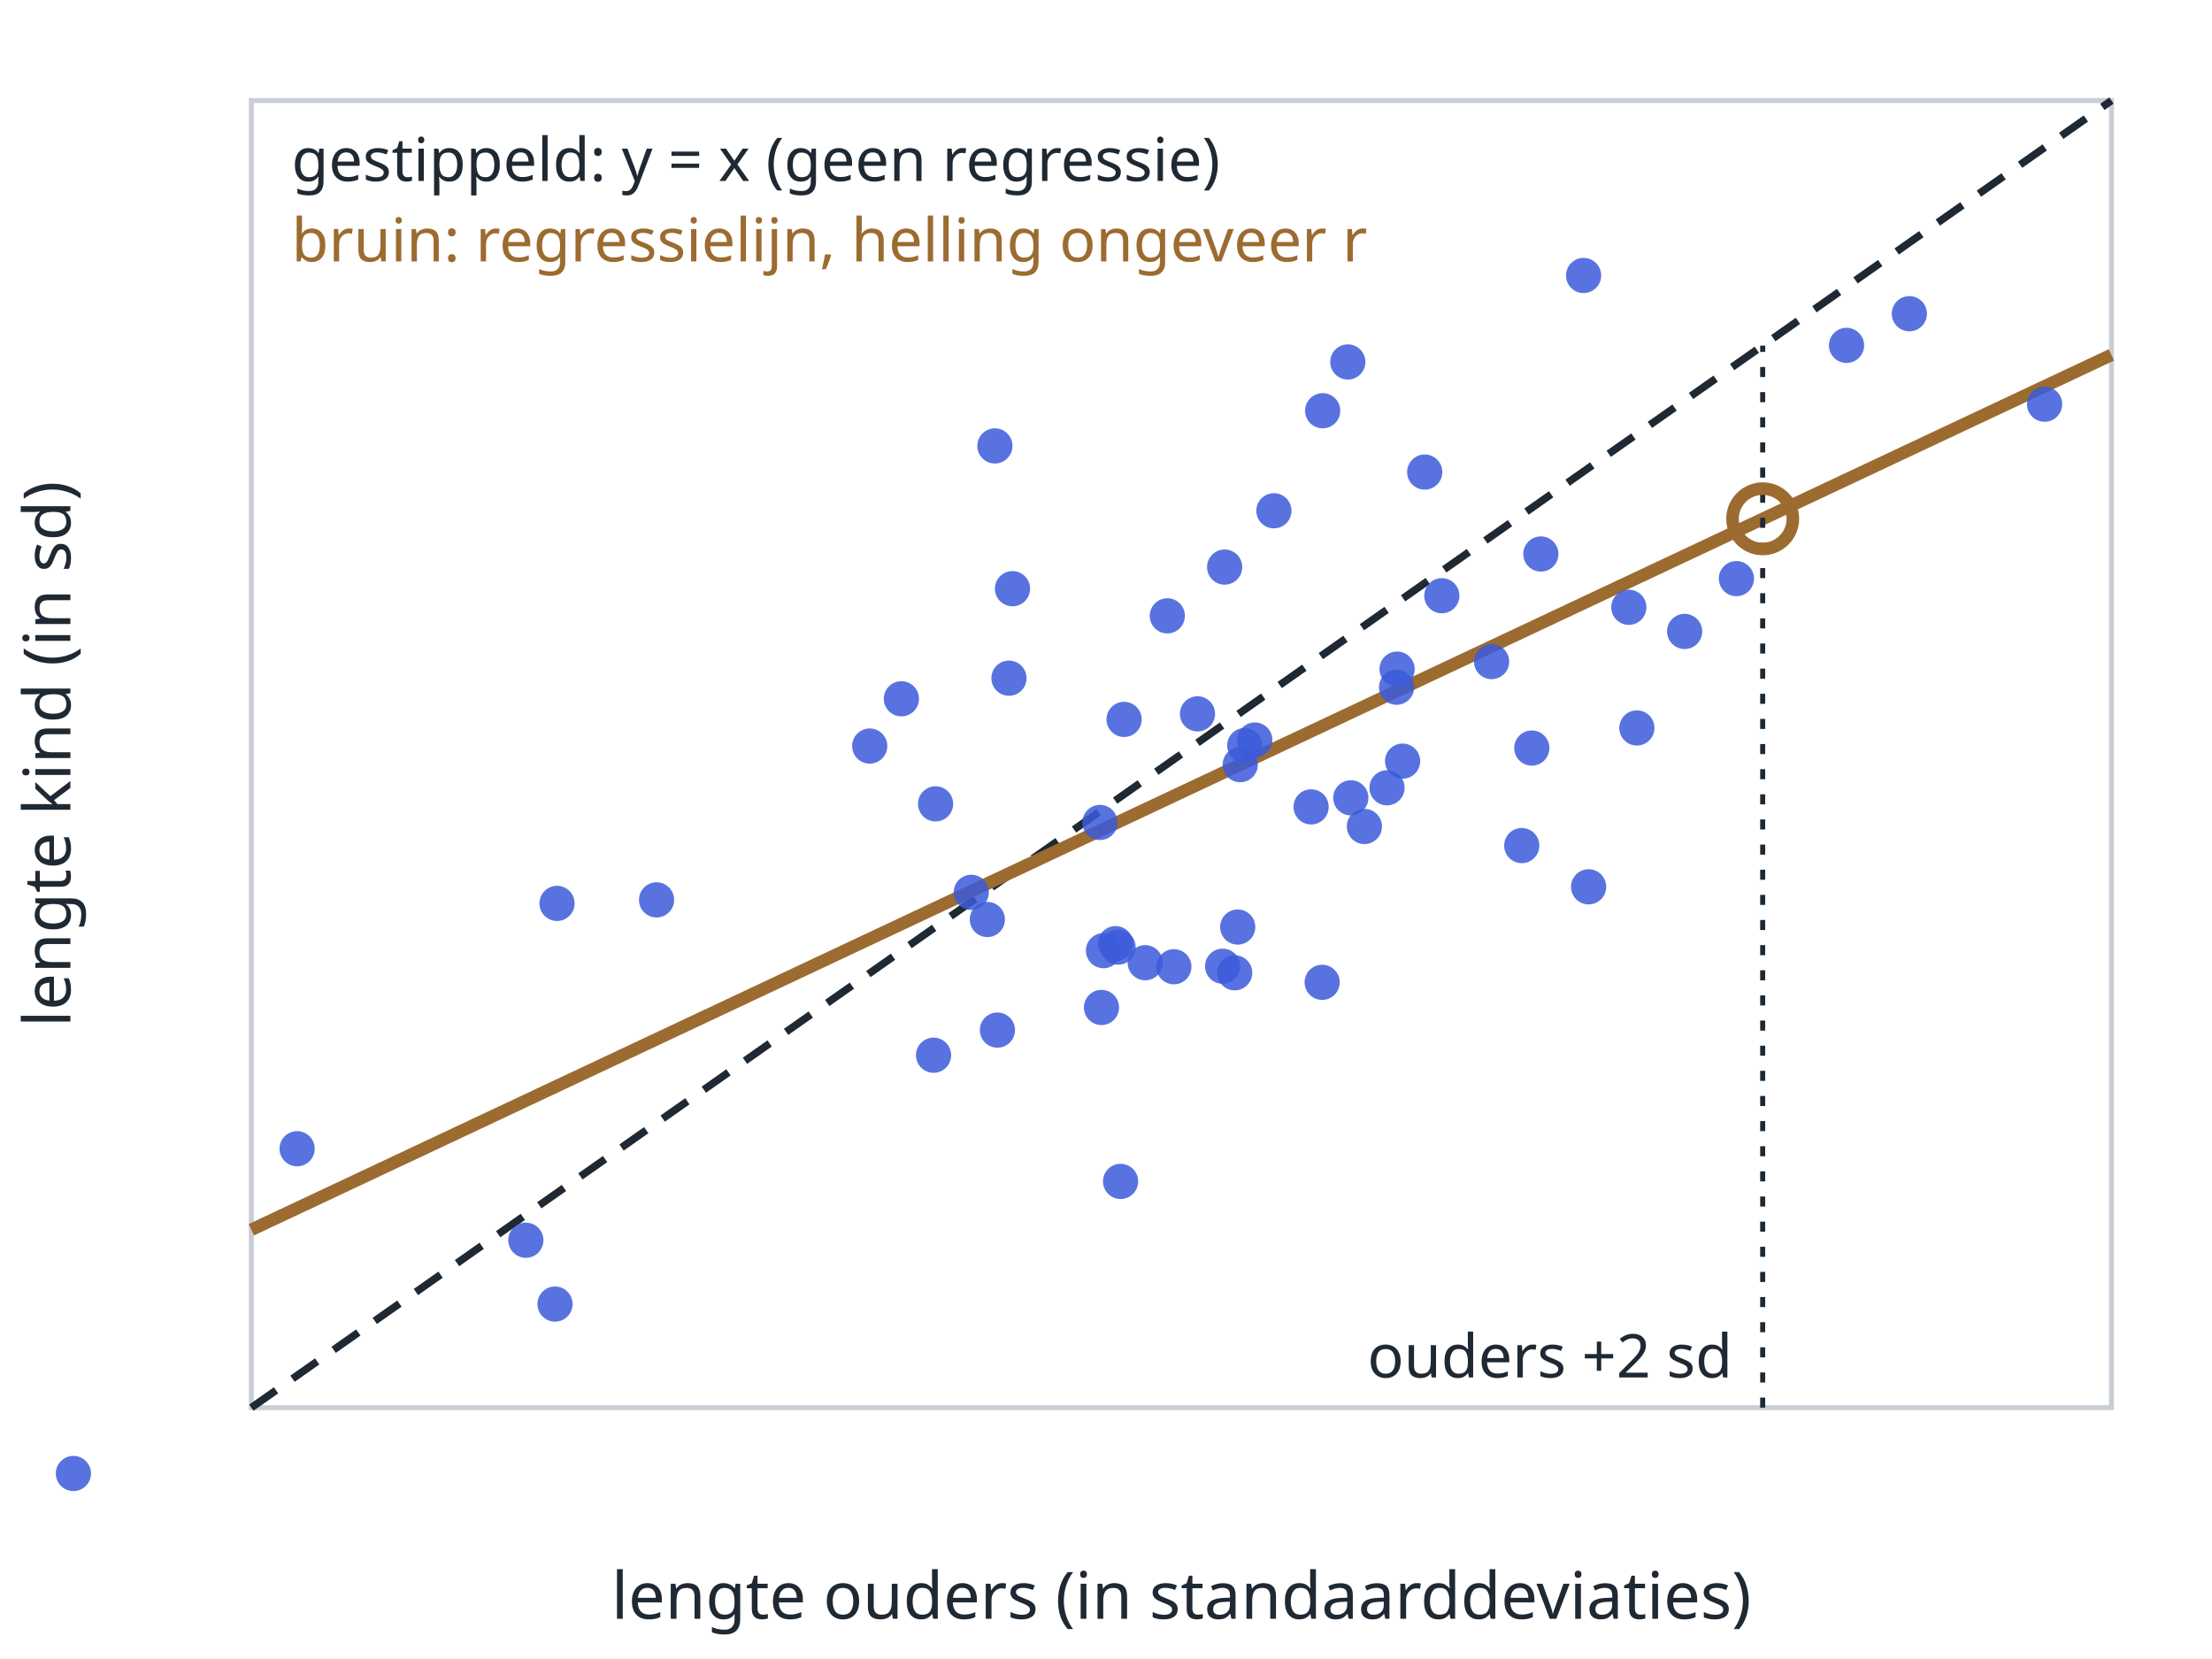
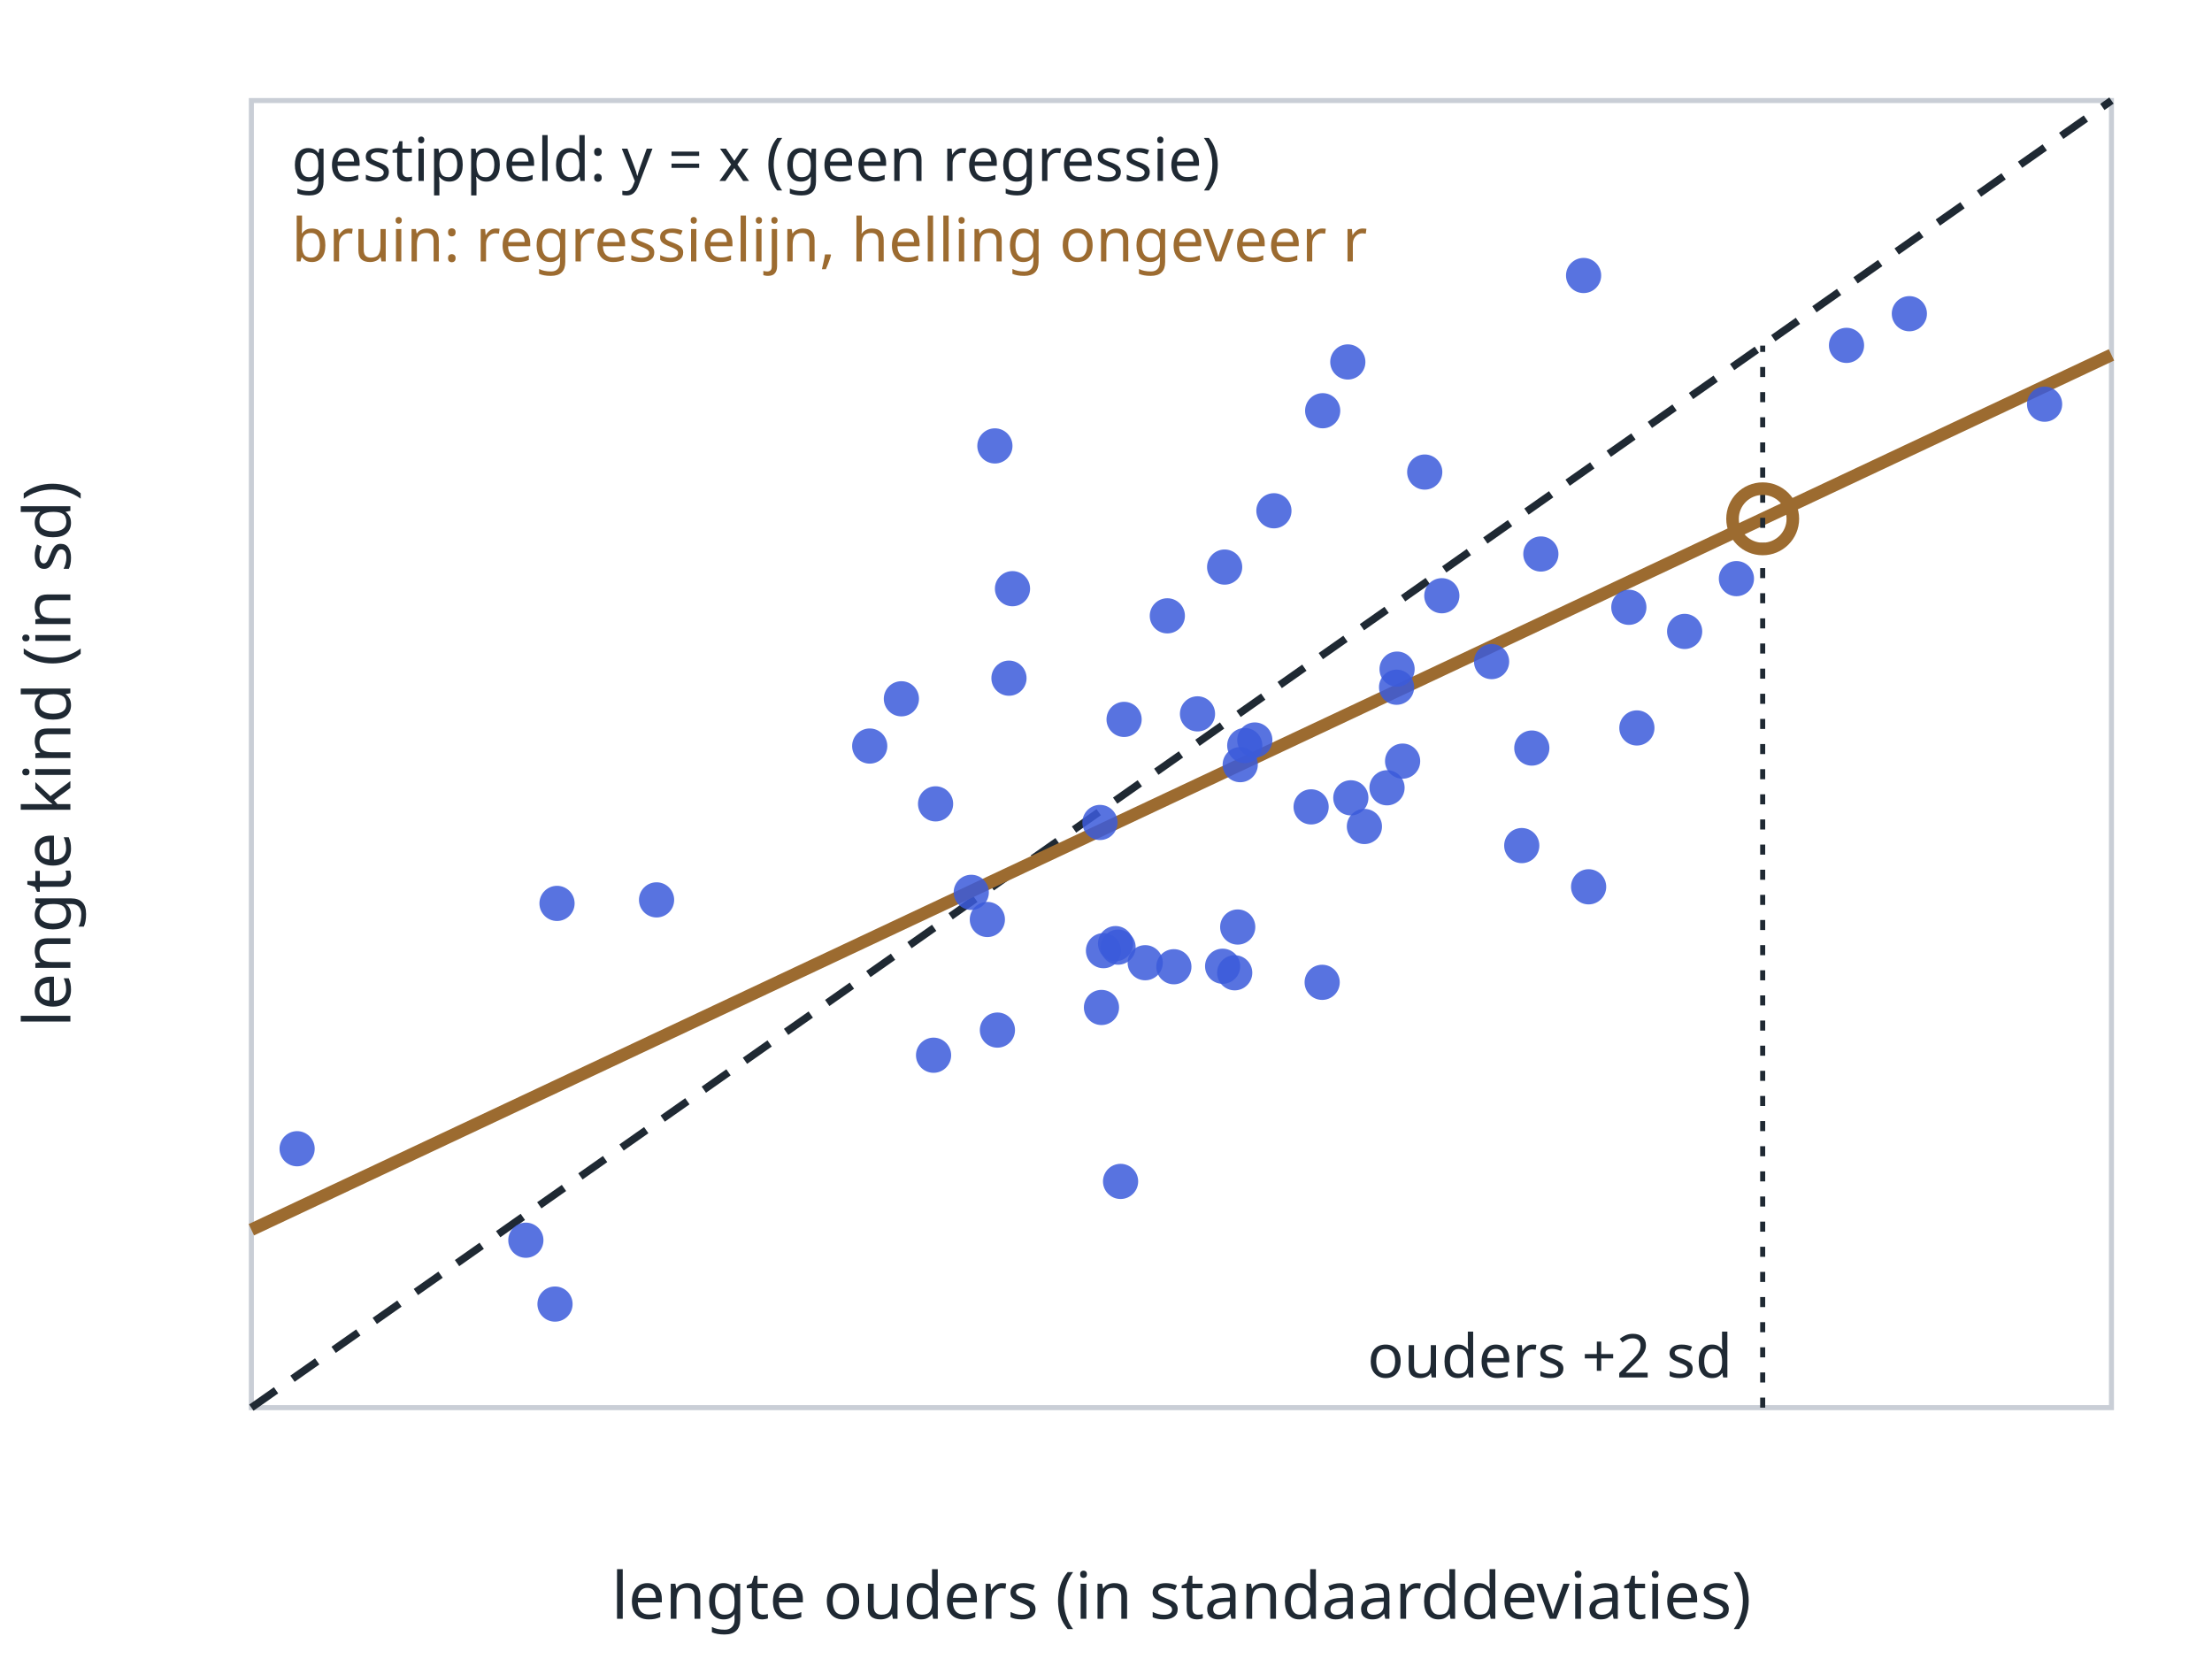
<svg xmlns="http://www.w3.org/2000/svg" viewBox="0 0 440 330" font-family="sans-serif">
  <rect x="50" y="20" width="370" height="260" fill="none" stroke="#c9ced6" />
  <line x1="50.0" y1="280.0" x2="420.0" y2="20.0" stroke="#1f2933" stroke-width="1.5" stroke-dasharray="6 4" />
  <line x1="50.0" y1="244.613" x2="420.0" y2="70.59" stroke="#9c6b30" stroke-width="2.5" />
  <circle cx="263.1" cy="81.7" r="3.5" fill="#3b5bdb" opacity="0.85" />
  <circle cx="130.6" cy="179.0" r="3.5" fill="#3b5bdb" opacity="0.85" />
  <circle cx="268.1" cy="72.0" r="3.5" fill="#3b5bdb" opacity="0.85" />
  <circle cx="197.9" cy="88.7" r="3.5" fill="#3b5bdb" opacity="0.85" />
  <circle cx="304.7" cy="148.8" r="3.5" fill="#3b5bdb" opacity="0.85" />
  <circle cx="201.4" cy="117.1" r="3.5" fill="#3b5bdb" opacity="0.85" />
  <circle cx="233.5" cy="192.3" r="3.5" fill="#3b5bdb" opacity="0.85" />
  <circle cx="104.6" cy="246.7" r="3.5" fill="#3b5bdb" opacity="0.85" />
  <circle cx="179.3" cy="139.0" r="3.5" fill="#3b5bdb" opacity="0.85" />
  <circle cx="173.0" cy="148.4" r="3.5" fill="#3b5bdb" opacity="0.85" />
  <circle cx="345.4" cy="115.1" r="3.5" fill="#3b5bdb" opacity="0.85" />
  <circle cx="219.5" cy="189.1" r="3.5" fill="#3b5bdb" opacity="0.85" />
  <circle cx="245.6" cy="193.5" r="3.5" fill="#3b5bdb" opacity="0.85" />
  <circle cx="186.1" cy="159.9" r="3.5" fill="#3b5bdb" opacity="0.85" />
  <circle cx="196.4" cy="182.9" r="3.5" fill="#3b5bdb" opacity="0.85" />
  <circle cx="243.6" cy="112.8" r="3.5" fill="#3b5bdb" opacity="0.85" />
  <circle cx="379.8" cy="62.4" r="3.5" fill="#3b5bdb" opacity="0.85" />
  <circle cx="198.4" cy="204.9" r="3.5" fill="#3b5bdb" opacity="0.85" />
  <circle cx="335.1" cy="125.6" r="3.5" fill="#3b5bdb" opacity="0.85" />
  <circle cx="325.6" cy="144.8" r="3.5" fill="#3b5bdb" opacity="0.85" />
  <circle cx="249.6" cy="147.2" r="3.5" fill="#3b5bdb" opacity="0.85" />
  <circle cx="279.0" cy="151.4" r="3.5" fill="#3b5bdb" opacity="0.85" />
  <circle cx="302.7" cy="168.2" r="3.5" fill="#3b5bdb" opacity="0.85" />
  <circle cx="185.7" cy="209.9" r="3.5" fill="#3b5bdb" opacity="0.85" />
  <circle cx="221.9" cy="187.7" r="3.5" fill="#3b5bdb" opacity="0.85" />
  <circle cx="193.2" cy="177.5" r="3.5" fill="#3b5bdb" opacity="0.85" />
  <circle cx="222.9" cy="235.0" r="3.5" fill="#3b5bdb" opacity="0.85" />
  <circle cx="275.9" cy="156.7" r="3.5" fill="#3b5bdb" opacity="0.85" />
  <circle cx="367.3" cy="68.7" r="3.5" fill="#3b5bdb" opacity="0.85" />
  <circle cx="286.8" cy="118.5" r="3.5" fill="#3b5bdb" opacity="0.85" />
  <circle cx="271.4" cy="164.4" r="3.5" fill="#3b5bdb" opacity="0.85" />
  <circle cx="110.4" cy="259.4" r="3.5" fill="#3b5bdb" opacity="0.85" />
  <circle cx="315.0" cy="54.8" r="3.5" fill="#3b5bdb" opacity="0.85" />
  <circle cx="200.7" cy="134.9" r="3.5" fill="#3b5bdb" opacity="0.85" />
  <circle cx="283.4" cy="93.9" r="3.5" fill="#3b5bdb" opacity="0.85" />
  <circle cx="277.8" cy="136.7" r="3.5" fill="#3b5bdb" opacity="0.85" />
  <circle cx="324.0" cy="120.8" r="3.5" fill="#3b5bdb" opacity="0.85" />
  <circle cx="219.1" cy="200.4" r="3.5" fill="#3b5bdb" opacity="0.85" />
  <circle cx="263.0" cy="195.4" r="3.5" fill="#3b5bdb" opacity="0.85" />
  <circle cx="246.7" cy="152.1" r="3.5" fill="#3b5bdb" opacity="0.85" />
  <circle cx="223.6" cy="143.1" r="3.5" fill="#3b5bdb" opacity="0.85" />
  <circle cx="296.7" cy="131.6" r="3.5" fill="#3b5bdb" opacity="0.85" />
  <circle cx="222.4" cy="188.4" r="3.5" fill="#3b5bdb" opacity="0.85" />
  <circle cx="227.8" cy="191.5" r="3.5" fill="#3b5bdb" opacity="0.85" />
  <circle cx="277.9" cy="133.1" r="3.5" fill="#3b5bdb" opacity="0.85" />
  <circle cx="306.5" cy="110.2" r="3.5" fill="#3b5bdb" opacity="0.85" />
  <circle cx="59.1" cy="228.5" r="3.5" fill="#3b5bdb" opacity="0.85" />
  <circle cx="243.2" cy="192.2" r="3.5" fill="#3b5bdb" opacity="0.85" />
  <circle cx="232.2" cy="122.5" r="3.5" fill="#3b5bdb" opacity="0.85" />
  <circle cx="406.7" cy="80.4" r="3.5" fill="#3b5bdb" opacity="0.85" />
-   <circle cx="14.6" cy="293.1" r="3.5" fill="#3b5bdb" opacity="0.85" />
  <circle cx="246.2" cy="184.4" r="3.5" fill="#3b5bdb" opacity="0.85" />
  <circle cx="253.4" cy="101.6" r="3.5" fill="#3b5bdb" opacity="0.85" />
  <circle cx="218.8" cy="163.6" r="3.5" fill="#3b5bdb" opacity="0.85" />
  <circle cx="316.0" cy="176.4" r="3.5" fill="#3b5bdb" opacity="0.85" />
  <circle cx="247.6" cy="148.3" r="3.5" fill="#3b5bdb" opacity="0.85" />
  <circle cx="238.2" cy="142.0" r="3.5" fill="#3b5bdb" opacity="0.85" />
  <circle cx="110.8" cy="179.7" r="3.5" fill="#3b5bdb" opacity="0.85" />
  <circle cx="260.8" cy="160.5" r="3.5" fill="#3b5bdb" opacity="0.85" />
  <circle cx="268.7" cy="158.7" r="3.5" fill="#3b5bdb" opacity="0.85" />
  <line x1="350.625" y1="280.0" x2="350.625" y2="68.75" stroke="#1f2933" stroke-width="1" stroke-dasharray="2 3" />
  <circle cx="350.625" cy="103.2" r="6" fill="none" stroke="#9c6b30" stroke-width="2.5" />
  <text x="344.625" y="274.0" text-anchor="end" fill="#1f2933" font-size="12">ouders +2 sd</text>
  <text x="58" y="36" fill="#1f2933" font-size="12">gestippeld: y = x (geen regressie)</text>
  <text x="58" y="52" fill="#9c6b30" font-size="12">bruin: regressielijn, helling ongeveer r</text>
  <text x="235.0" y="322" text-anchor="middle" fill="#1f2933" font-size="13">lengte ouders (in standaarddeviaties)</text>
  <text x="14" y="150.0" transform="rotate(-90 14 150.0)" text-anchor="middle" fill="#1f2933" font-size="13">lengte kind (in sd)</text>
</svg>
